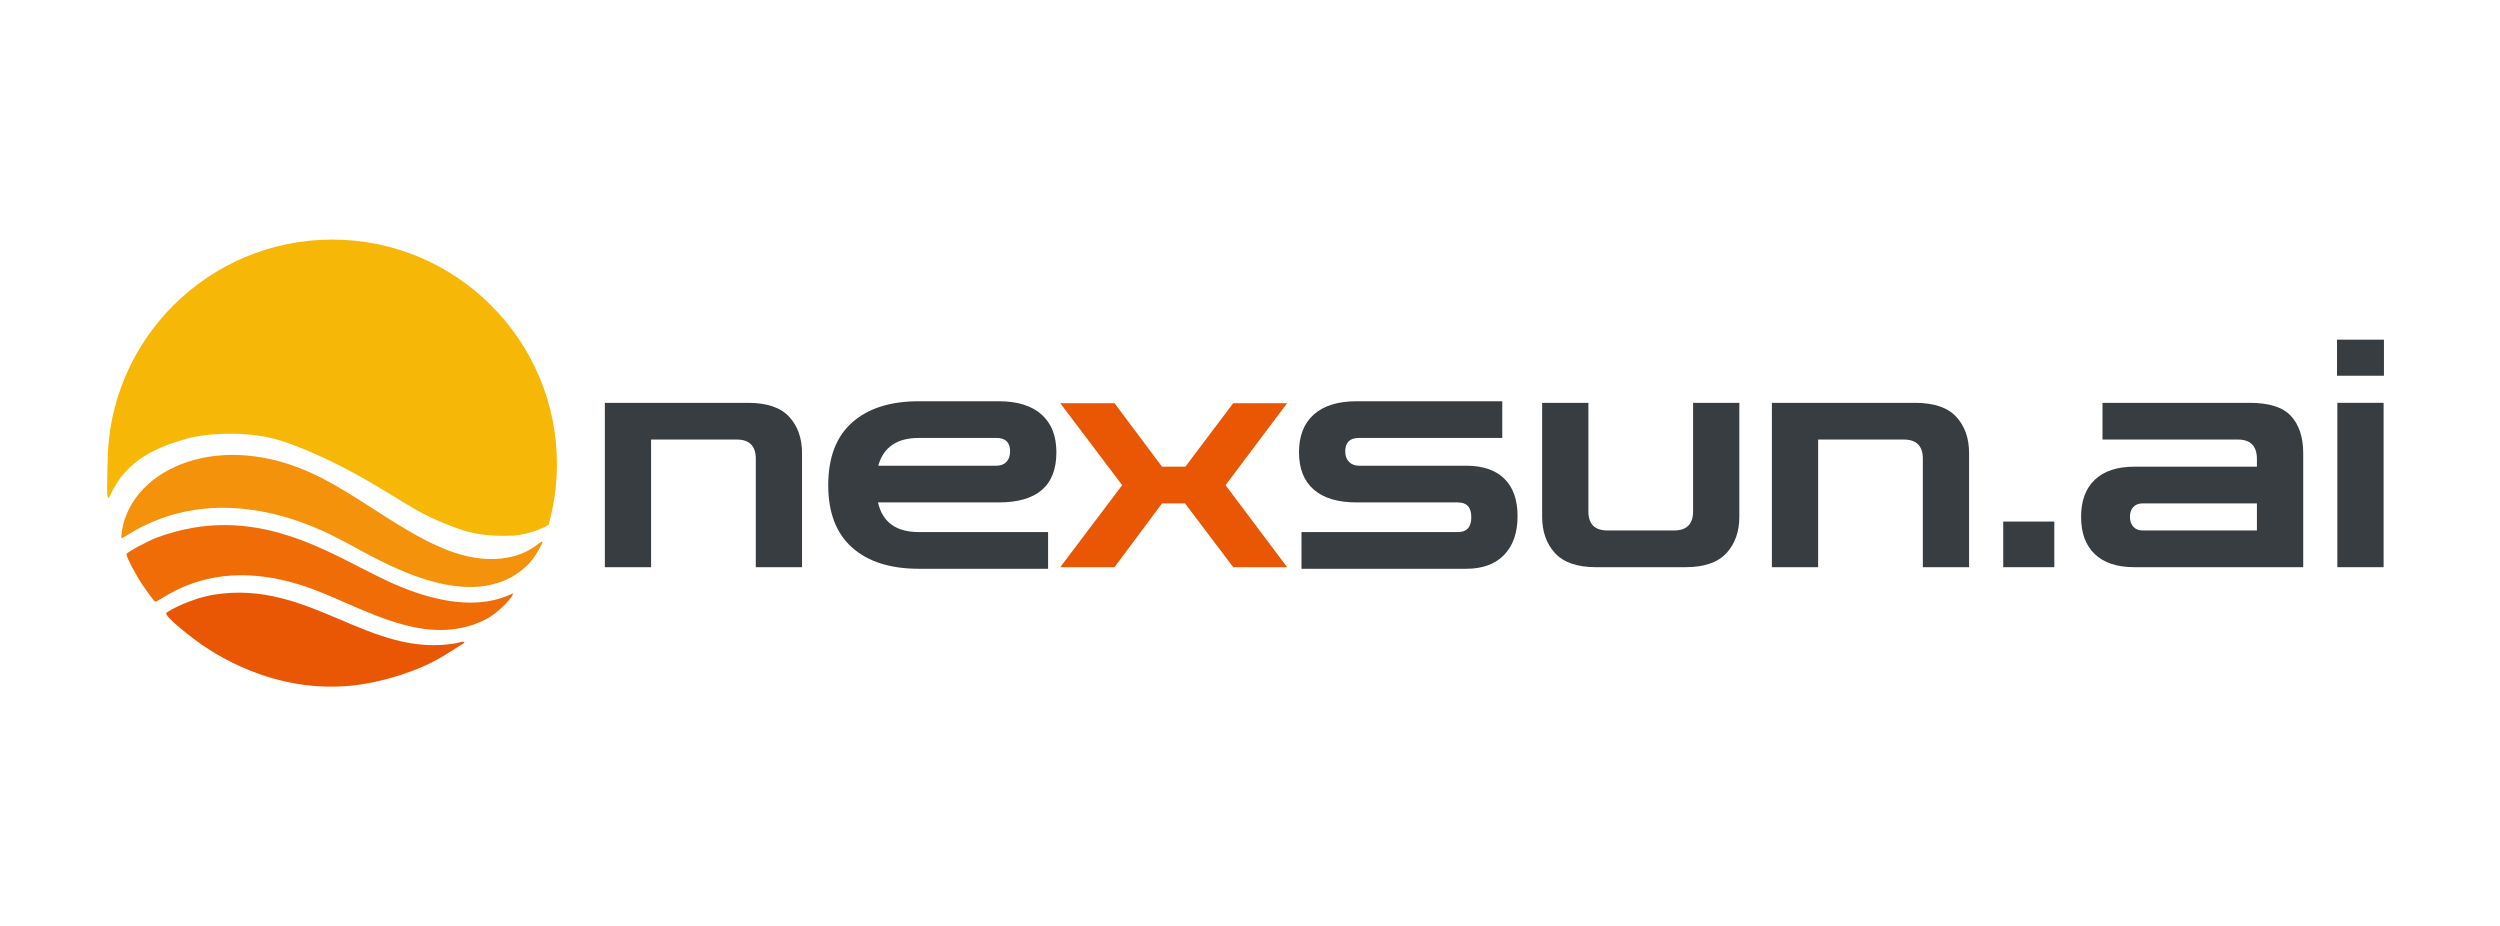
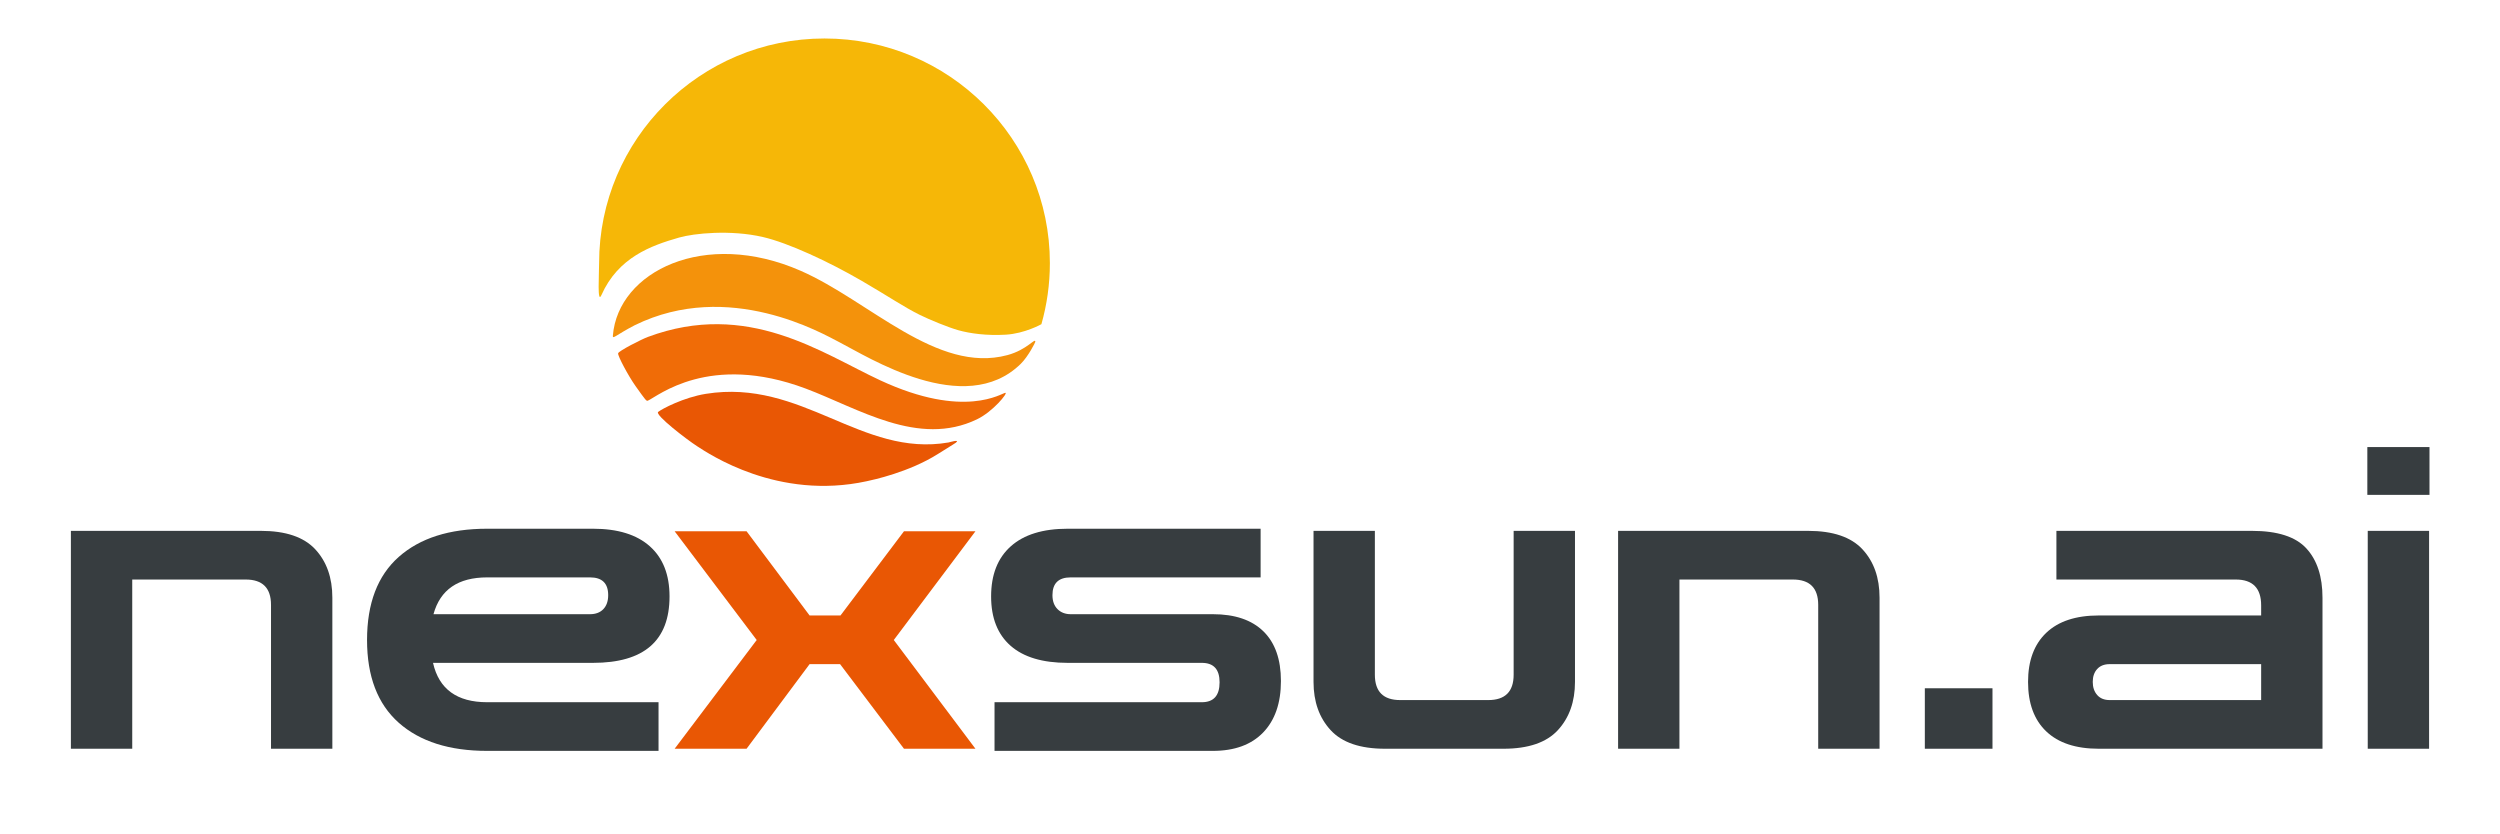
- <svg xmlns="http://www.w3.org/2000/svg" width="1080" zoomAndPan="magnify" viewBox="0 0 810 300" height="400" preserveAspectRatio="xMidYMid meet" version="1.0">
+ <svg xmlns="http://www.w3.org/2000/svg" width="900" zoomAndPan="magnify" viewBox="0 0 675 225" height="300" preserveAspectRatio="xMidYMid meet" version="1.0">
  <defs>
    <g />
-     <clipPath id="8e06006932">
-       <rect x="0" width="766" y="0" height="152" />
+     <clipPath id="4bdebc92d5">
+       <path d="M 0 88 L 650.16 88 L 650.16 217 L 0 217 Z M 0 88 " clip-rule="nonzero" />
+     </clipPath>
+     <clipPath id="bb51d8171e">
+       <rect x="0" width="651" y="0" height="129" />
+     </clipPath>
+     <clipPath id="609ca18196">
+       <rect x="0" width="651" y="0" height="217" />
    </clipPath>
  </defs>
-   <g transform="matrix(1, 0, 0, 1, 13, 74)">
-     <g clip-path="url(#8e06006932)">
-       <path fill="#f6b707" d="M 21.852 76.344 C 21.852 36.207 54.473 3.625 94.648 3.625 C 134.824 3.625 167.441 36.207 167.441 76.344 C 167.441 83.199 166.492 89.836 164.711 96.125 C 164.711 96.125 159.352 99.164 153.195 99.523 C 147.043 99.883 141.656 99.145 137.895 98.086 C 134.617 97.164 128.543 94.648 125.484 93.137 C 120.25 90.547 115.363 87.148 106.723 82.117 C 95.883 75.805 82.891 69.793 74.781 67.906 C 64.27 65.465 52.43 66.715 47.684 68.074 C 38.621 70.68 27.992 74.5 22.59 86.723 C 21.207 89.859 21.852 79.867 21.852 76.344 Z M 21.852 76.344 " fill-opacity="1" fill-rule="evenodd" />
-       <path fill="#f4920b" d="M 33.395 96.445 C 27.059 99.742 26.184 101.176 26.301 99.785 C 28 79.105 55.867 65.164 86.98 78.848 C 109.188 88.613 130.992 112.258 153.715 106.141 C 160.195 104.395 162.762 100.336 162.742 101.824 C 162.738 102.023 160.48 106.566 158.027 108.973 C 139.91 126.766 108.605 106.645 99.441 101.953 C 94.113 99.227 63.816 81.5 33.395 96.445 Z M 33.395 96.445 " fill-opacity="1" fill-rule="evenodd" />
-       <path fill="#f06c07" d="M 33.641 116.191 C 31.332 112.941 27.805 106.336 27.996 105.543 C 28.176 104.789 35.488 101.043 37.605 100.254 C 69.867 88.207 93.746 105.492 112.637 114.293 C 139.977 127.027 151.965 118.383 153.082 118.34 C 154.02 118.305 149.098 124.418 143.906 126.922 C 124.961 136.066 105.578 123.348 88.527 116.953 C 57.426 105.285 40.809 119.469 37.605 120.887 C 37.133 121.094 36.906 120.789 33.641 116.191 Z M 33.641 116.191 " fill-opacity="1" fill-rule="evenodd" />
-       <path fill="#e95704" d="M 108.297 146.969 C 79.566 153.25 57.285 138.074 53.496 135.629 C 50.148 133.465 39.773 125.469 40.922 124.539 C 42.117 123.566 49.137 119.832 56.34 118.676 C 87.43 113.672 106.508 139.285 134.73 134.422 C 134.863 134.398 138.645 133.242 137.07 134.5 C 136.641 134.844 136.605 134.781 131.262 138.16 C 121.93 144.066 110.219 146.559 108.297 146.969 Z M 108.297 146.969 " fill-opacity="1" fill-rule="evenodd" />
-       <g fill="#373d40" fill-opacity="1">
-         <g transform="translate(177.2815, 109.7685)">
-           <g>
-             <path d="M 5.688 0 L 5.688 -53.25 L 52.109 -53.25 C 58.172 -53.25 62.598 -51.75 65.391 -48.75 C 68.18 -45.75 69.578 -41.801 69.578 -36.906 L 69.578 0 L 54.594 0 L 54.594 -35.156 C 54.594 -39.289 52.523 -41.359 48.391 -41.359 L 20.672 -41.359 L 20.672 0 Z M 5.688 0 " />
+   <g transform="matrix(1, 0, 0, 1, 12, 8)">
+     <g clip-path="url(#609ca18196)">
+       <g clip-path="url(#4bdebc92d5)">
+         <g transform="matrix(1, 0, 0, 1, 0, 88)">
+           <g clip-path="url(#bb51d8171e)">
+             <g fill="#373d40" fill-opacity="1">
+               <g transform="translate(0.859925, 106.1608)">
+                 <g>
+                   <path d="M 6.281 0 L 6.281 -58.828 L 57.578 -58.828 C 64.273 -58.828 69.164 -57.172 72.25 -53.859 C 75.332 -50.547 76.875 -46.188 76.875 -40.781 L 76.875 0 L 60.312 0 L 60.312 -38.844 C 60.312 -43.406 58.031 -45.688 53.469 -45.688 L 22.844 -45.688 L 22.844 0 Z M 6.281 0 " />
+                 </g>
+               </g>
+             </g>
+             <g fill="#373d40" fill-opacity="1">
+               <g transform="translate(83.10164, 106.1608)">
+                 <g>
+                   <path d="M 36.438 0.578 C 26.238 0.578 18.281 -1.953 12.562 -7.016 C 6.852 -12.086 4 -19.535 4 -29.359 C 4 -39.254 6.852 -46.734 12.562 -51.797 C 18.281 -56.867 26.238 -59.406 36.438 -59.406 L 65 -59.406 C 71.695 -59.406 76.816 -57.82 80.359 -54.656 C 83.898 -51.5 85.672 -46.988 85.672 -41.125 C 85.672 -29.164 78.781 -23.188 65 -23.188 L 21.812 -23.188 C 23.414 -16.102 28.289 -12.562 36.438 -12.562 L 82.703 -12.562 L 82.703 0.578 Z M 36.438 -46.266 C 28.594 -46.266 23.758 -42.953 21.938 -36.328 L 64.203 -36.328 C 65.723 -36.328 66.922 -36.781 67.797 -37.688 C 68.672 -38.602 69.109 -39.863 69.109 -41.469 C 69.109 -44.664 67.473 -46.266 64.203 -46.266 Z M 36.438 -46.266 " />
+                 </g>
+               </g>
+             </g>
+             <g fill="#e95704" fill-opacity="1">
+               <g transform="translate(169.0113, 106.1608)">
+                 <g>
+                   <path d="M 1.141 0 L 23.297 -29.359 L 1.141 -58.719 L 20.562 -58.719 L 37.578 -35.984 L 45.922 -35.984 L 63.062 -58.719 L 82.359 -58.719 L 60.312 -29.359 L 82.359 0 L 63.062 0 L 45.812 -22.844 L 37.578 -22.844 L 20.562 0 Z M 1.141 0 " />
+                 </g>
+               </g>
+             </g>
+             <g fill="#373d40" fill-opacity="1">
+               <g transform="translate(252.1787, 106.1608)">
+                 <g>
+                   <path d="M 4.344 0.578 L 4.344 -12.562 L 60.312 -12.562 C 63.508 -12.562 65.109 -14.352 65.109 -17.938 C 65.109 -21.438 63.508 -23.188 60.312 -23.188 L 24.109 -23.188 C 17.328 -23.188 12.18 -24.727 8.672 -27.812 C 5.172 -30.895 3.422 -35.332 3.422 -41.125 C 3.422 -46.988 5.191 -51.5 8.734 -54.656 C 12.273 -57.82 17.398 -59.406 24.109 -59.406 L 76.188 -59.406 L 76.188 -46.266 L 24.906 -46.266 C 21.625 -46.266 19.984 -44.664 19.984 -41.469 C 19.984 -39.863 20.441 -38.602 21.359 -37.688 C 22.273 -36.781 23.457 -36.328 24.906 -36.328 L 63.281 -36.328 C 69.227 -36.328 73.781 -34.785 76.938 -31.703 C 80.094 -28.617 81.672 -24.145 81.672 -18.281 C 81.672 -12.344 80.07 -7.711 76.875 -4.391 C 73.676 -1.078 69.145 0.578 63.281 0.578 Z M 4.344 0.578 " />
+                 </g>
+               </g>
+             </g>
+             <g fill="#373d40" fill-opacity="1">
+               <g transform="translate(336.9333, 106.1608)">
+                 <g>
+                   <path d="M 25.016 0 C 18.316 0 13.426 -1.672 10.344 -5.016 C 7.258 -8.367 5.719 -12.711 5.719 -18.047 L 5.719 -58.828 L 22.281 -58.828 L 22.281 -19.984 C 22.281 -15.422 24.562 -13.141 29.125 -13.141 L 52.891 -13.141 C 57.461 -13.141 59.75 -15.422 59.75 -19.984 L 59.75 -58.828 L 76.312 -58.828 L 76.312 -18.047 C 76.312 -12.711 74.77 -8.367 71.688 -5.016 C 68.602 -1.672 63.707 0 57 0 Z M 25.016 0 " />
+                 </g>
+               </g>
+             </g>
+             <g fill="#373d40" fill-opacity="1">
+               <g transform="translate(418.6039, 106.1608)">
+                 <g>
+                   <path d="M 6.281 0 L 6.281 -58.828 L 57.578 -58.828 C 64.273 -58.828 69.164 -57.172 72.25 -53.859 C 75.332 -50.547 76.875 -46.188 76.875 -40.781 L 76.875 0 L 60.312 0 L 60.312 -38.844 C 60.312 -43.406 58.031 -45.688 53.469 -45.688 L 22.844 -45.688 L 22.844 0 Z M 6.281 0 " />
+                 </g>
+               </g>
+             </g>
+             <g fill="#373d40" fill-opacity="1">
+               <g transform="translate(500.8456, 106.1608)">
+                 <g>
+                   <path d="M 6.859 0 L 6.859 -16.328 L 25.125 -16.328 L 25.125 0 Z M 6.859 0 " />
+                 </g>
+               </g>
+             </g>
+             <g fill="#373d40" fill-opacity="1">
+               <g transform="translate(532.7143, 106.1608)">
+                 <g>
+                   <path d="M 21.938 0 C 15.77 0 11.047 -1.562 7.766 -4.688 C 4.492 -7.812 2.859 -12.266 2.859 -18.047 C 2.859 -23.754 4.492 -28.172 7.766 -31.297 C 11.047 -34.422 15.77 -35.984 21.938 -35.984 L 65.797 -35.984 L 65.797 -38.719 C 65.797 -43.363 63.508 -45.688 58.938 -45.688 L 10.516 -45.688 L 10.516 -58.828 L 63.281 -58.828 C 70.219 -58.828 75.129 -57.242 78.016 -54.078 C 80.91 -50.922 82.359 -46.488 82.359 -40.781 L 82.359 0 Z M 24.906 -13.141 L 65.797 -13.141 L 65.797 -22.844 L 24.906 -22.844 C 23.457 -22.844 22.332 -22.406 21.531 -21.531 C 20.727 -20.656 20.328 -19.492 20.328 -18.047 C 20.328 -16.598 20.727 -15.414 21.531 -14.5 C 22.332 -13.594 23.457 -13.141 24.906 -13.141 Z M 24.906 -13.141 " />
+                 </g>
+               </g>
+             </g>
+             <g fill="#373d40" fill-opacity="1">
+               <g transform="translate(621.0099, 106.1608)">
+                 <g>
+                   <path d="M 6.281 0 L 6.281 -58.828 L 22.844 -58.828 L 22.844 0 Z M 6.172 -68.547 L 6.172 -81.453 L 22.953 -81.453 L 22.953 -68.547 Z M 6.172 -68.547 " />
+                 </g>
+               </g>
+             </g>
          </g>
        </g>
      </g>
-       <g fill="#373d40" fill-opacity="1">
-         <g transform="translate(251.7233, 109.7685)">
-           <g>
-             <path d="M 32.984 0.516 C 23.742 0.516 16.539 -1.773 11.375 -6.359 C 6.207 -10.941 3.625 -17.68 3.625 -26.578 C 3.625 -35.535 6.207 -42.305 11.375 -46.891 C 16.539 -51.473 23.742 -53.766 32.984 -53.766 L 58.828 -53.766 C 64.891 -53.766 69.523 -52.332 72.734 -49.469 C 75.941 -46.613 77.547 -42.531 77.547 -37.219 C 77.547 -26.395 71.305 -20.984 58.828 -20.984 L 19.75 -20.984 C 21.195 -14.578 25.609 -11.375 32.984 -11.375 L 74.859 -11.375 L 74.859 0.516 Z M 32.984 -41.875 C 25.879 -41.875 21.5 -38.875 19.844 -32.875 L 58.109 -32.875 C 59.484 -32.875 60.566 -33.285 61.359 -34.109 C 62.148 -34.941 62.547 -36.082 62.547 -37.531 C 62.547 -40.426 61.066 -41.875 58.109 -41.875 Z M 32.984 -41.875 " />
-           </g>
-         </g>
-       </g>
-       <g fill="#e95704" fill-opacity="1">
-         <g transform="translate(329.4852, 109.7685)">
-           <g>
-             <path d="M 1.031 0 L 21.094 -26.578 L 1.031 -53.141 L 18.609 -53.141 L 34.016 -32.562 L 41.562 -32.562 L 57.078 -53.141 L 74.547 -53.141 L 54.594 -26.578 L 74.547 0 L 57.078 0 L 41.453 -20.672 L 34.016 -20.672 L 18.609 0 Z M 1.031 0 " />
-           </g>
-         </g>
-       </g>
-       <g fill="#373d40" fill-opacity="1">
-         <g transform="translate(404.7649, 109.7685)">
-           <g>
-             <path d="M 3.922 0.516 L 3.922 -11.375 L 54.594 -11.375 C 57.488 -11.375 58.938 -12.992 58.938 -16.234 C 58.938 -19.398 57.488 -20.984 54.594 -20.984 L 21.812 -20.984 C 15.676 -20.984 11.023 -22.379 7.859 -25.172 C 4.691 -27.961 3.109 -31.977 3.109 -37.219 C 3.109 -42.531 4.707 -46.613 7.906 -49.469 C 11.113 -52.332 15.75 -53.766 21.812 -53.766 L 68.969 -53.766 L 68.969 -41.875 L 22.547 -41.875 C 19.578 -41.875 18.094 -40.426 18.094 -37.531 C 18.094 -36.082 18.504 -34.941 19.328 -34.109 C 20.16 -33.285 21.234 -32.875 22.547 -32.875 L 57.281 -32.875 C 62.656 -32.875 66.77 -31.477 69.625 -28.688 C 72.488 -25.895 73.922 -21.848 73.922 -16.547 C 73.922 -11.172 72.473 -6.984 69.578 -3.984 C 66.68 -0.984 62.582 0.516 57.281 0.516 Z M 3.922 0.516 " />
-           </g>
-         </g>
-       </g>
-       <g fill="#373d40" fill-opacity="1">
-         <g transform="translate(481.4813, 109.7685)">
-           <g>
-             <path d="M 22.641 0 C 16.578 0 12.148 -1.516 9.359 -4.547 C 6.566 -7.578 5.172 -11.504 5.172 -16.328 L 5.172 -53.25 L 20.156 -53.25 L 20.156 -18.094 C 20.156 -13.957 22.223 -11.891 26.359 -11.891 L 47.875 -11.891 C 52.008 -11.891 54.078 -13.957 54.078 -18.094 L 54.078 -53.25 L 69.062 -53.25 L 69.062 -16.328 C 69.062 -11.504 67.664 -7.578 64.875 -4.547 C 62.082 -1.516 57.656 0 51.594 0 Z M 22.641 0 " />
-           </g>
-         </g>
-       </g>
-       <g fill="#373d40" fill-opacity="1">
-         <g transform="translate(555.4062, 109.7685)">
-           <g>
-             <path d="M 5.688 0 L 5.688 -53.25 L 52.109 -53.25 C 58.172 -53.25 62.598 -51.75 65.391 -48.75 C 68.18 -45.75 69.578 -41.801 69.578 -36.906 L 69.578 0 L 54.594 0 L 54.594 -35.156 C 54.594 -39.289 52.523 -41.359 48.391 -41.359 L 20.672 -41.359 L 20.672 0 Z M 5.688 0 " />
-           </g>
-         </g>
-       </g>
-       <g fill="#373d40" fill-opacity="1">
-         <g transform="translate(629.8481, 109.7685)">
-           <g>
-             <path d="M 6.203 0 L 6.203 -14.781 L 22.75 -14.781 L 22.75 0 Z M 6.203 0 " />
-           </g>
-         </g>
-       </g>
-       <g fill="#373d40" fill-opacity="1">
-         <g transform="translate(658.6943, 109.7685)">
-           <g>
-             <path d="M 19.844 0 C 14.258 0 9.984 -1.41 7.016 -4.234 C 4.055 -7.066 2.578 -11.098 2.578 -16.328 C 2.578 -21.504 4.055 -25.504 7.016 -28.328 C 9.984 -31.148 14.258 -32.562 19.844 -32.562 L 59.547 -32.562 L 59.547 -35.047 C 59.547 -39.254 57.477 -41.359 53.344 -41.359 L 9.516 -41.359 L 9.516 -53.25 L 57.281 -53.25 C 63.551 -53.25 67.992 -51.816 70.609 -48.953 C 73.234 -46.098 74.547 -42.082 74.547 -36.906 L 74.547 0 Z M 22.547 -11.891 L 59.547 -11.891 L 59.547 -20.672 L 22.547 -20.672 C 21.234 -20.672 20.211 -20.273 19.484 -19.484 C 18.766 -18.691 18.406 -17.641 18.406 -16.328 C 18.406 -15.023 18.766 -13.957 19.484 -13.125 C 20.211 -12.301 21.234 -11.891 22.547 -11.891 Z M 22.547 -11.891 " />
-           </g>
-         </g>
-       </g>
-       <g fill="#373d40" fill-opacity="1">
-         <g transform="translate(738.6158, 109.7685)">
-           <g>
-             <path d="M 5.688 0 L 5.688 -53.25 L 20.672 -53.25 L 20.672 0 Z M 5.578 -62.031 L 5.578 -73.719 L 20.781 -73.719 L 20.781 -62.031 Z M 5.578 -62.031 " />
-           </g>
-         </g>
-       </g>
+       <path fill="#f6b707" d="M 149.758 63.035 C 149.758 29.566 177.023 2.391 210.609 2.391 C 244.195 2.391 271.465 29.566 271.465 63.035 C 271.465 68.75 270.668 74.285 269.18 79.531 C 269.18 79.531 264.699 82.062 259.555 82.363 C 254.41 82.664 249.91 82.047 246.762 81.164 C 244.023 80.398 238.945 78.301 236.387 77.039 C 232.016 74.879 227.926 72.043 220.703 67.848 C 211.645 62.586 200.781 57.57 194.004 56 C 185.219 53.961 175.316 55.004 171.352 56.141 C 163.773 58.312 154.891 61.496 150.375 71.691 C 149.219 74.305 149.758 65.973 149.758 63.035 Z M 149.758 63.035 " fill-opacity="1" fill-rule="evenodd" />
+       <path fill="#f4920b" d="M 159.406 79.797 C 154.109 82.547 153.379 83.742 153.477 82.586 C 154.895 65.34 178.191 53.711 204.203 65.121 C 222.766 73.266 240.992 92.984 259.988 87.883 C 265.406 86.426 267.551 83.039 267.535 84.285 C 267.531 84.449 265.641 88.238 263.594 90.246 C 248.449 105.082 222.277 88.301 214.617 84.391 C 210.164 82.117 184.84 67.332 159.406 79.797 Z M 159.406 79.797 " fill-opacity="1" fill-rule="evenodd" />
+       <path fill="#f06c07" d="M 159.613 96.262 C 157.684 93.555 154.734 88.047 154.895 87.387 C 155.043 86.754 161.156 83.633 162.926 82.973 C 189.895 72.926 209.859 87.34 225.648 94.68 C 248.504 105.301 258.527 98.09 259.457 98.055 C 260.242 98.027 256.125 103.125 251.785 105.215 C 235.953 112.84 219.75 102.234 205.496 96.898 C 179.496 87.168 165.605 99 162.926 100.18 C 162.531 100.352 162.344 100.098 159.613 96.262 Z M 159.613 96.262 " fill-opacity="1" fill-rule="evenodd" />
+       <path fill="#e95704" d="M 222.02 121.93 C 198.004 127.168 179.379 114.512 176.211 112.473 C 173.41 110.668 164.738 104 165.699 103.223 C 166.699 102.414 172.566 99.301 178.586 98.336 C 204.574 94.164 220.527 115.523 244.117 111.465 C 244.23 111.445 247.391 110.484 246.074 111.531 C 245.715 111.82 245.684 111.766 241.219 114.586 C 233.418 119.512 223.629 121.59 222.02 121.93 Z M 222.02 121.93 " fill-opacity="1" fill-rule="evenodd" />
    </g>
  </g>
</svg>
